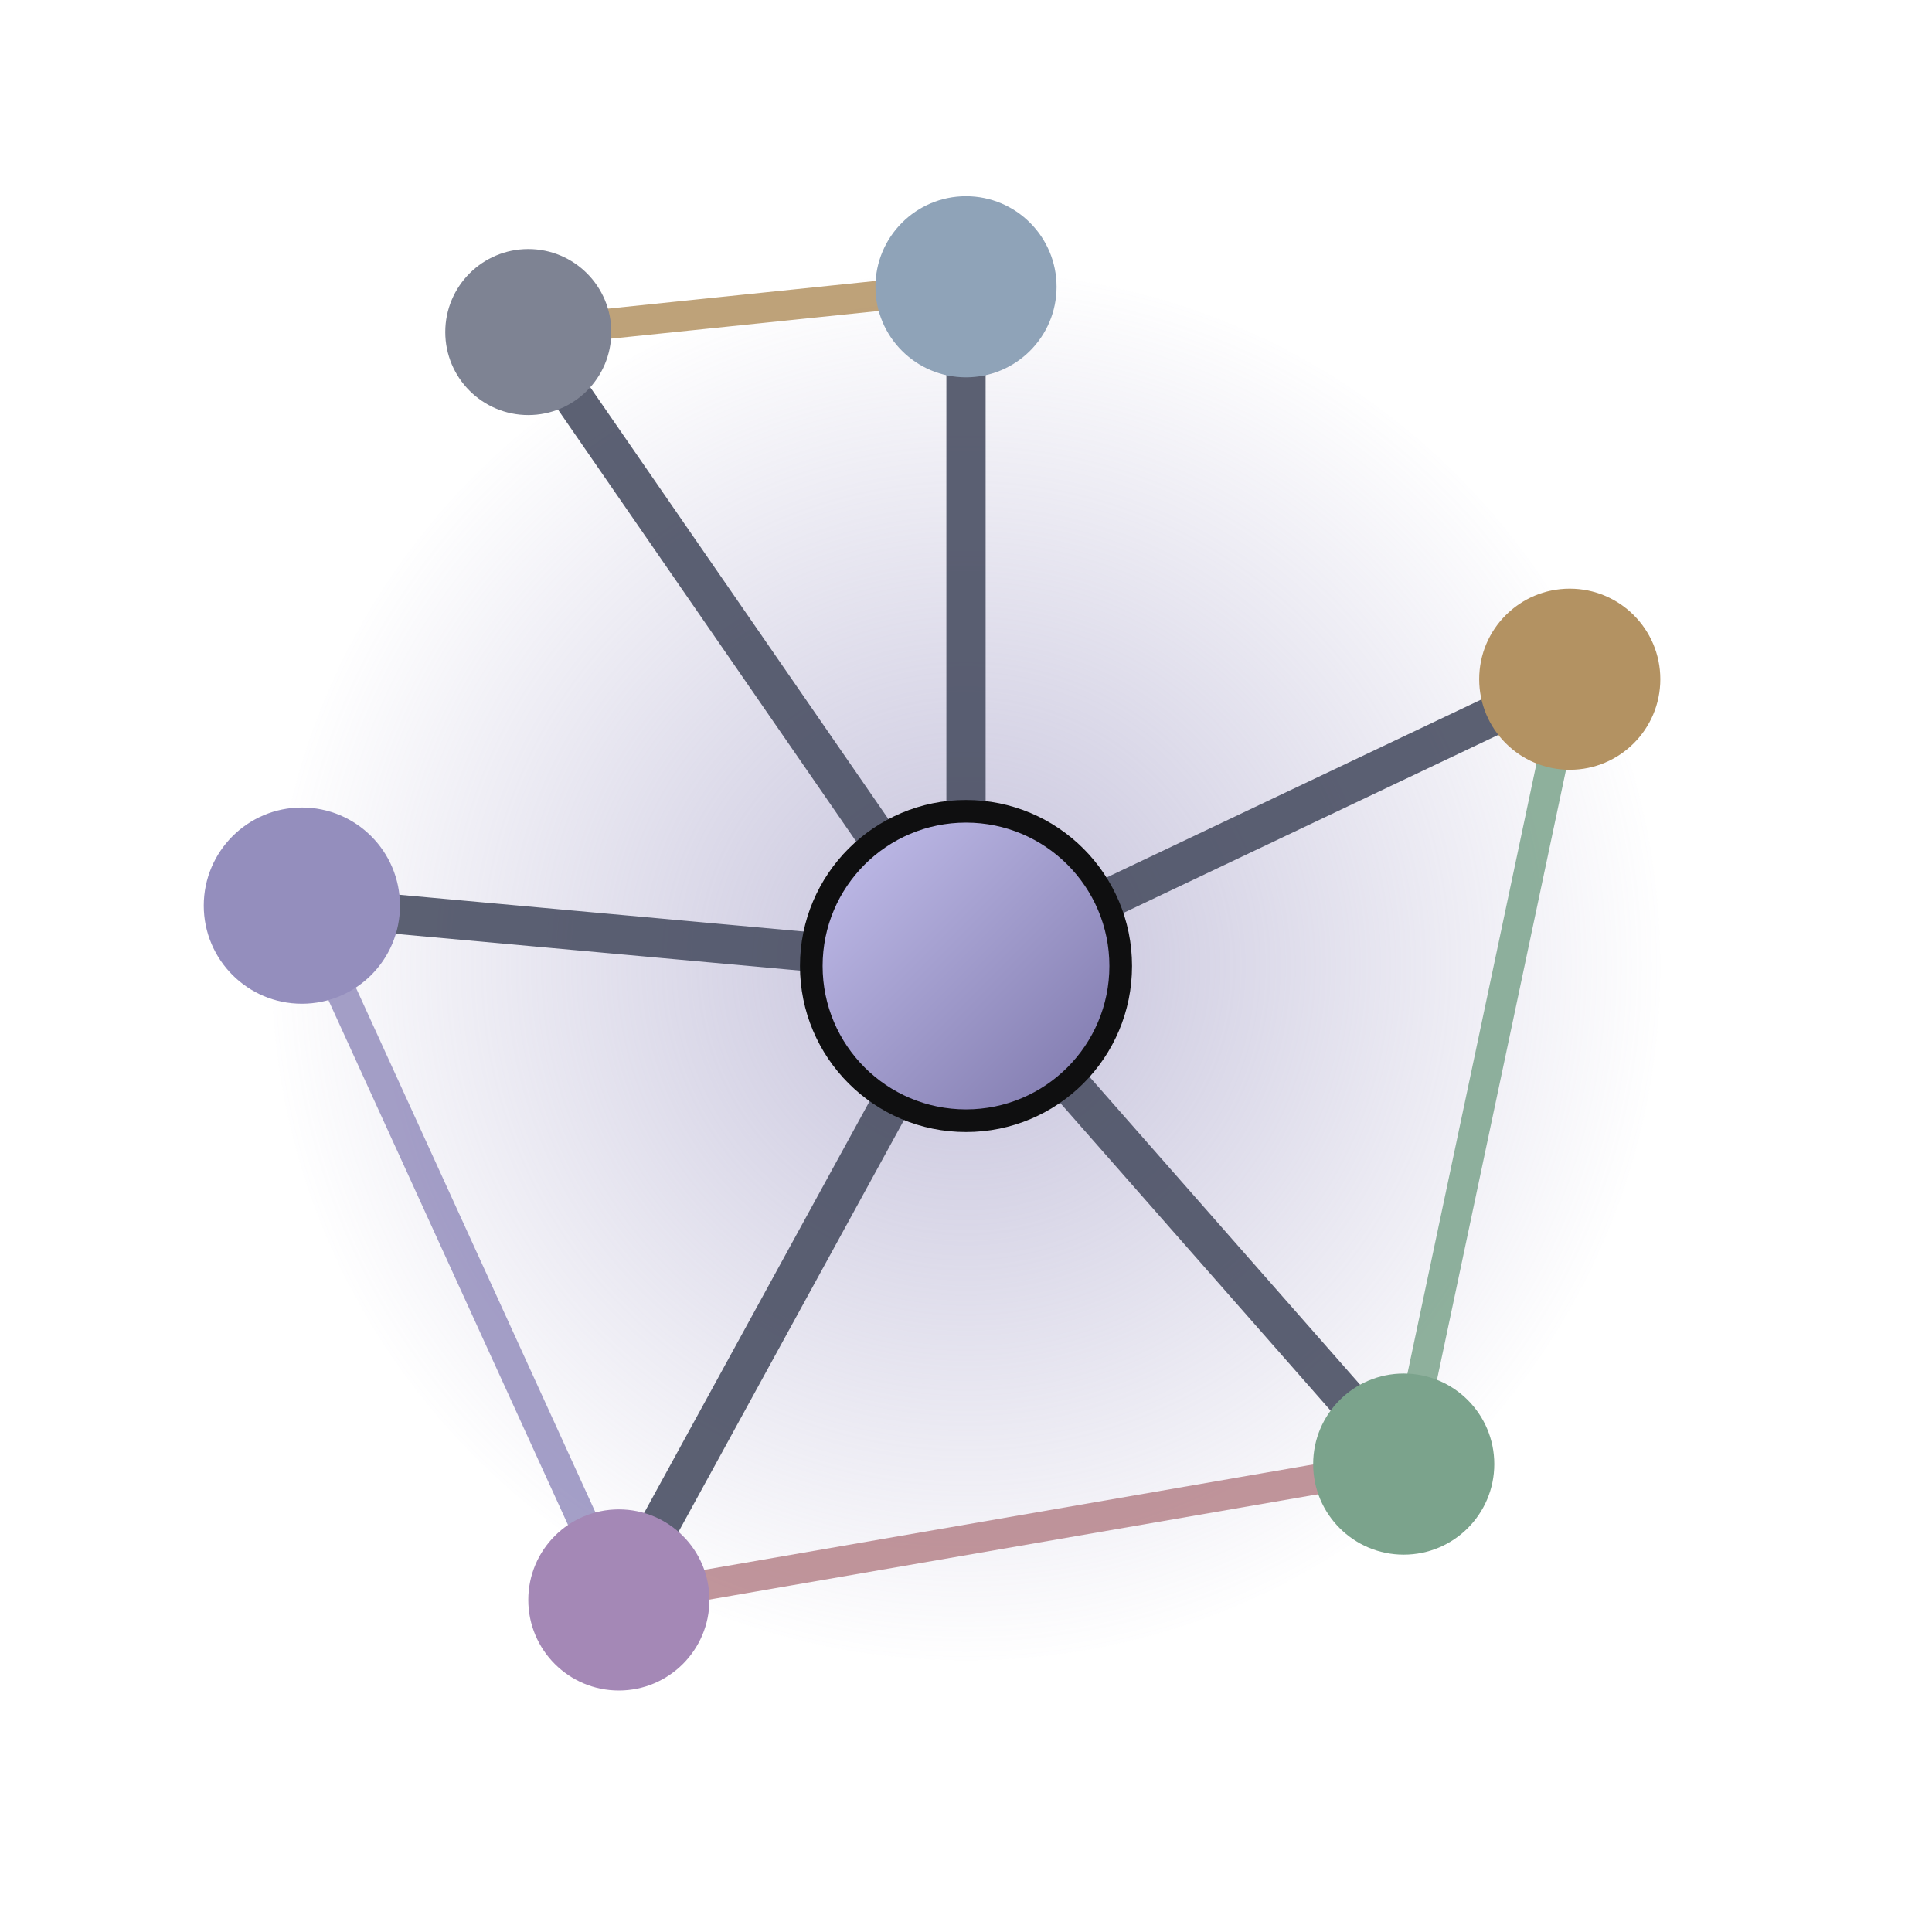
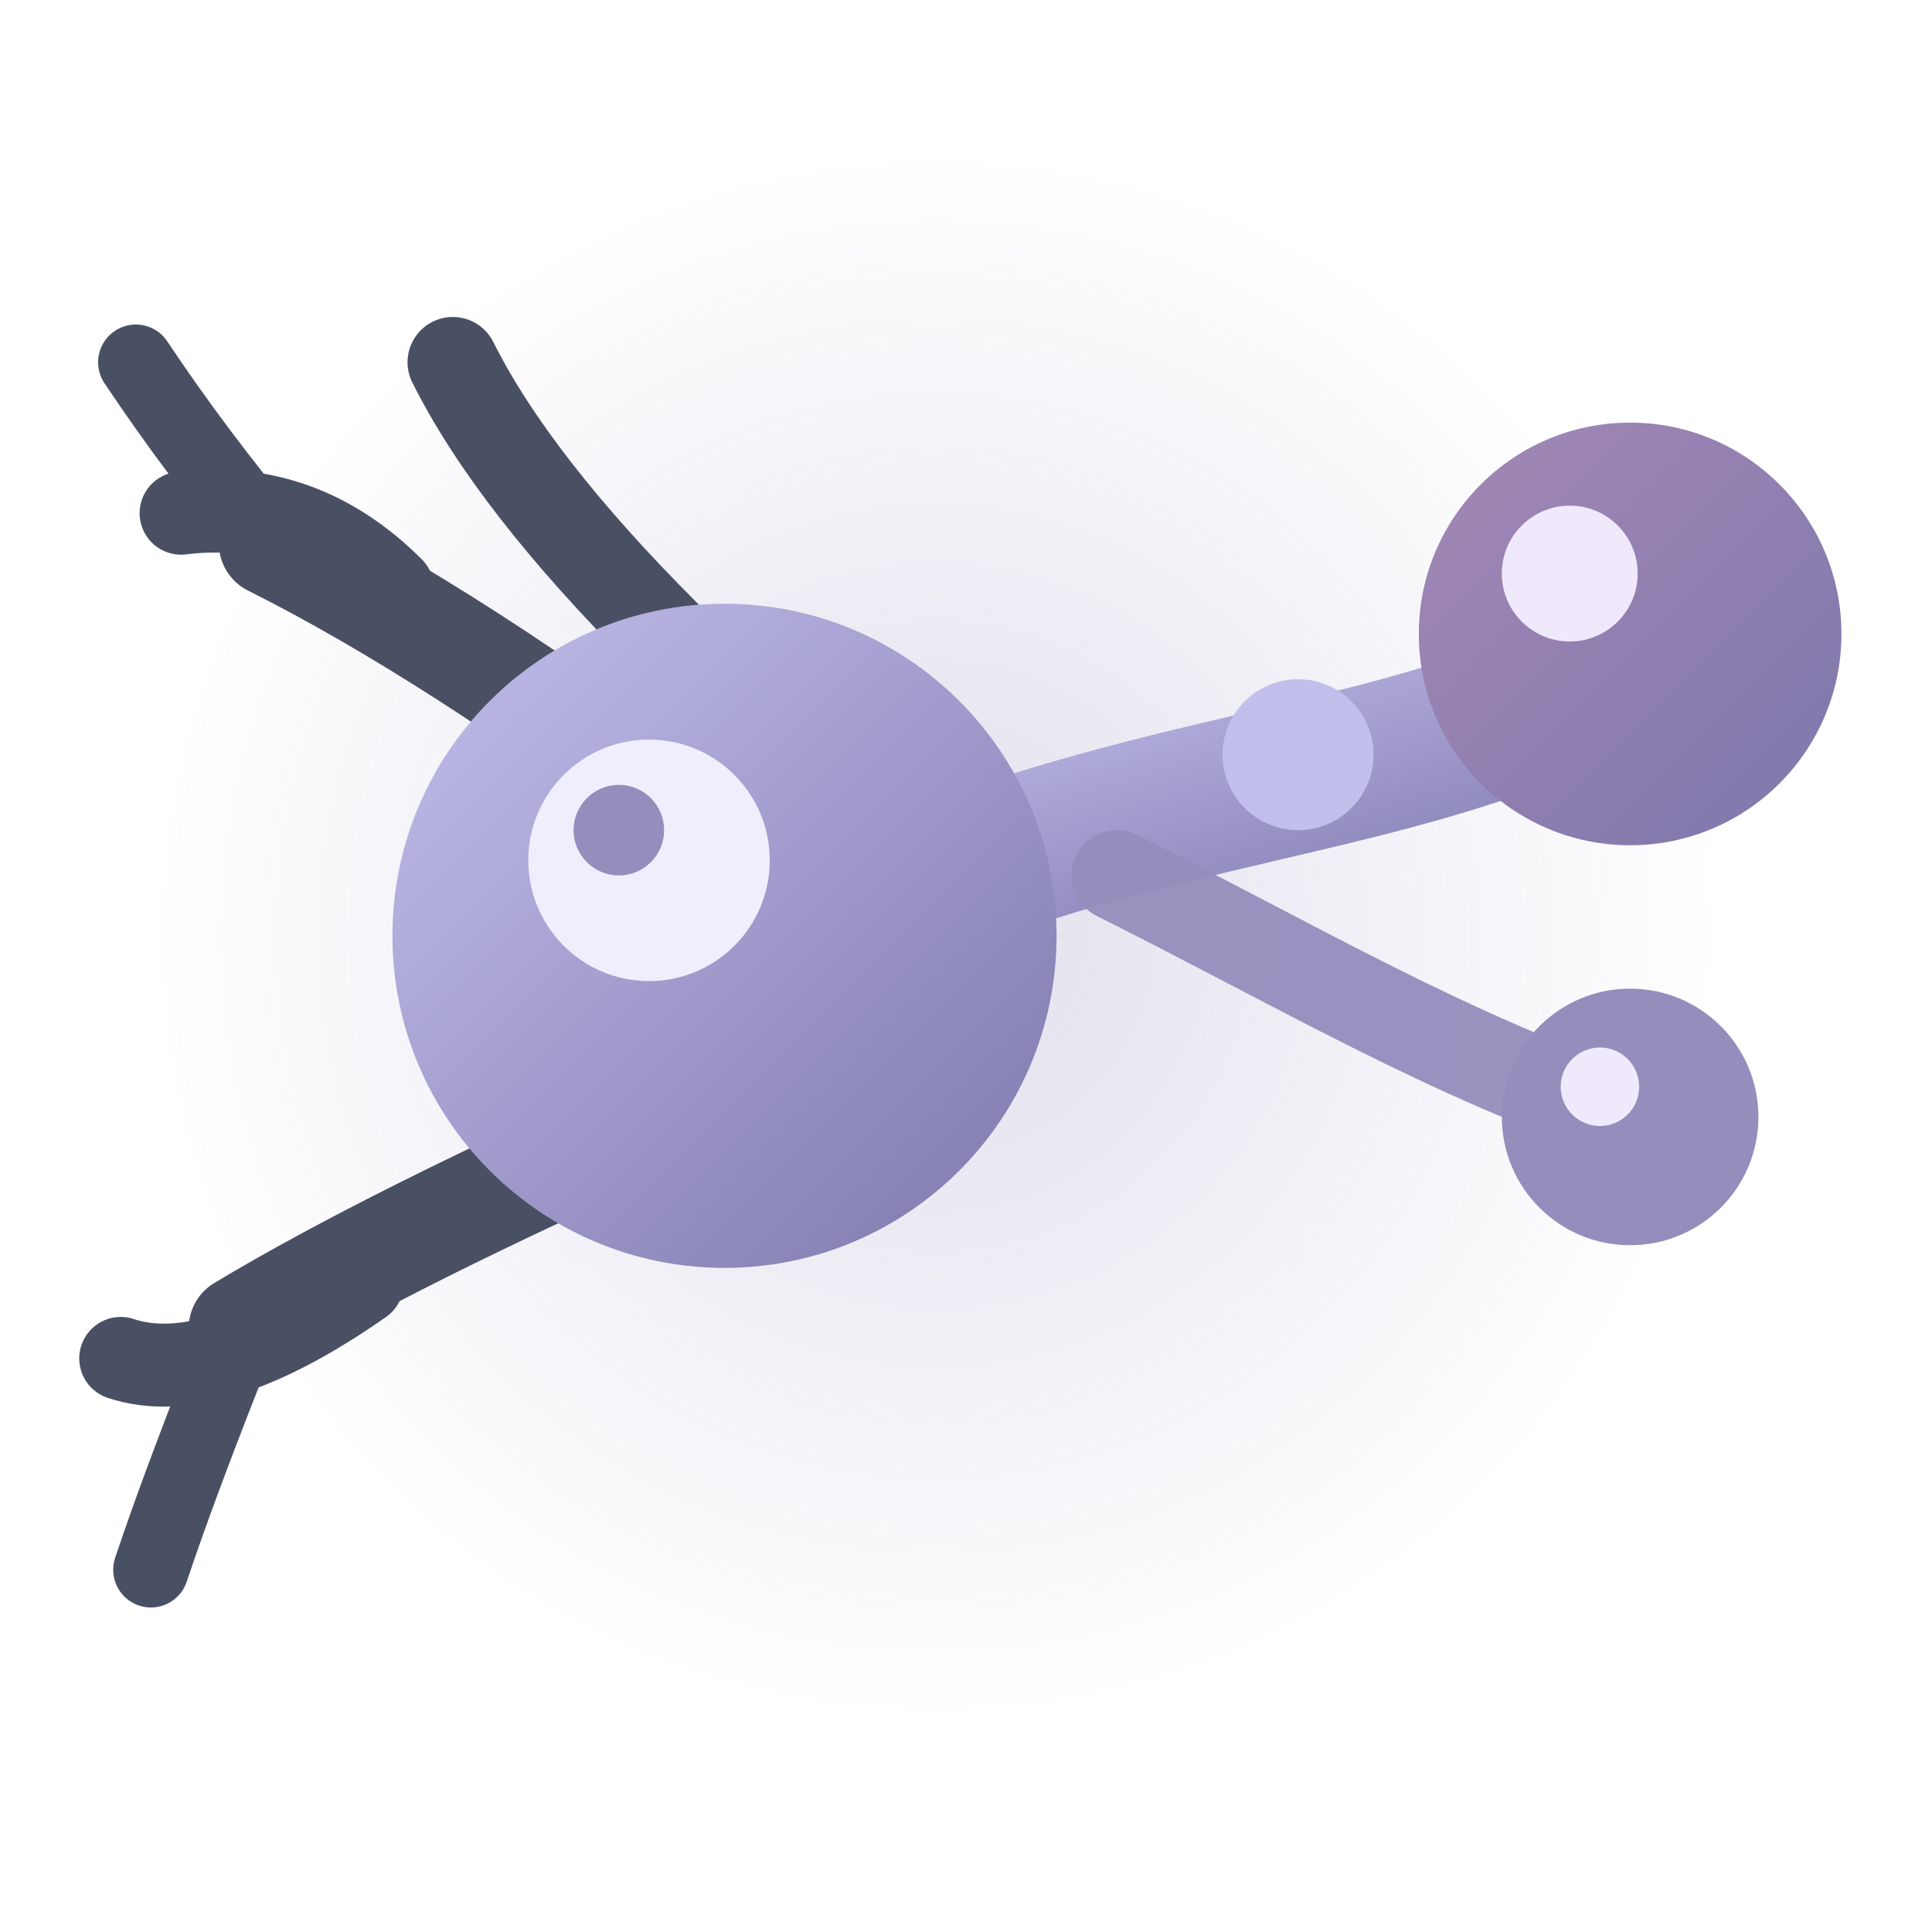
- <svg xmlns="http://www.w3.org/2000/svg" viewBox="0 0 128 128" width="128" height="128" role="img" aria-label="neoBrain graph mark">
+ <svg xmlns="http://www.w3.org/2000/svg" viewBox="0 0 128 128" width="128" height="128" role="img" aria-label="neoBrain — a neuron passing memory across a synapse">
  <defs>
-     <linearGradient id="nb-accent" x1="0" y1="0" x2="1" y2="1">
-       <stop offset="0" stop-color="#c3bfec" />
-       <stop offset="1" stop-color="#7d77ab" />
+     <linearGradient id="nb-soma" x1="0" y1="0" x2="1" y2="1">
+       <stop offset="0%" stop-color="#c3bfec" />
+       <stop offset="100%" stop-color="#7d77ab" />
    </linearGradient>
-     <radialGradient id="nb-glow" cx="0.5" cy="0.5" r="0.5">
-       <stop offset="0" stop-color="#948ebd" stop-opacity="0.55" />
-       <stop offset="1" stop-color="#948ebd" stop-opacity="0" />
+     <linearGradient id="nb-term" x1="0" y1="0" x2="1" y2="1">
+       <stop offset="0%" stop-color="#a488b6" />
+       <stop offset="100%" stop-color="#7d77ab" />
+     </linearGradient>
+     <radialGradient id="nb-glow" cx="50%" cy="50%" r="50%">
+       <stop offset="0%" stop-color="#948ebd" stop-opacity="0.28" />
+       <stop offset="100%" stop-color="#948ebd" stop-opacity="0" />
    </radialGradient>
  </defs>
-   <circle cx="64" cy="64" r="46" fill="url(#nb-glow)" />
-   <g fill="none" stroke="#4a5064" stroke-width="2.6" stroke-linecap="round" opacity="0.9">
-     <path d="M64 64 L64 19" />
-     <path d="M64 64 L104 45" />
-     <path d="M64 64 L93 97" />
-     <path d="M64 64 L41 106" />
-     <path d="M64 64 L20 60" />
-     <path d="M64 64 L35 22" />
+   <ellipse cx="62" cy="62" rx="52" ry="52" fill="url(#nb-glow)" />
+   <g fill="none" stroke="#4a5064" stroke-linecap="round" stroke-linejoin="round">
+     <path d="M 46 54 Q 30 42 18 36" stroke-width="7" />
+     <path d="M 26 39 Q 20 33 12 34" stroke-width="5.5" />
+     <path d="M 18 36 Q 13 30 9 24" stroke-width="5" />
+     <path d="M 44 74 Q 26 82 16 88" stroke-width="7" />
+     <path d="M 24 85 Q 14 92 8 90" stroke-width="5.5" />
+     <path d="M 16 88 Q 12 98 10 104" stroke-width="5" />
+     <path d="M 44 42 Q 34 32 30 24" stroke-width="6" />
  </g>
-   <g fill="none" stroke-width="2" stroke-linecap="round" opacity="0.85">
-     <path d="M35 22 L64 19" stroke="#b39262" />
-     <path d="M104 45 L93 97" stroke="#7ba38c" />
-     <path d="M20 60 L41 106" stroke="#948ebd" />
-     <path d="M41 106 L93 97" stroke="#b5828a" />
-   </g>
-   <circle cx="64" cy="19" r="6" fill="#8fa3b8" />
-   <circle cx="104" cy="45" r="6" fill="#b39262" />
-   <circle cx="93" cy="97" r="6" fill="#7ba38c" />
-   <circle cx="41" cy="106" r="6" fill="#a488b6" />
-   <circle cx="20" cy="60" r="6.5" fill="#948ebd" />
-   <circle cx="35" cy="22" r="5.5" fill="#7e8393" />
-   <circle cx="64" cy="64" r="11" fill="#0f0f10" />
-   <circle cx="64" cy="64" r="9.5" fill="url(#nb-accent)" />
+   <path d="M 58 60 C 76 52, 92 52, 106 45" fill="none" stroke="url(#nb-soma)" stroke-width="10" stroke-linecap="round" />
+   <path d="M 74 58 C 86 64, 96 70, 108 74" fill="none" stroke="#948ebd" stroke-width="6" stroke-linecap="round" opacity="0.95" />
+   <circle cx="48" cy="62" r="22" fill="url(#nb-soma)" />
+   <circle cx="43" cy="57" r="8" fill="#f0eefd" />
+   <circle cx="41" cy="55" r="3" fill="#948ebd" />
+   <circle cx="108" cy="42" r="14" fill="url(#nb-term)" />
+   <circle cx="104" cy="38" r="4.5" fill="#efe9fb" />
+   <circle cx="108" cy="74" r="8.5" fill="#948ebd" />
+   <circle cx="106" cy="72" r="2.6" fill="#efe9fb" />
+   <circle cx="86" cy="50" r="5" fill="#c3bfec" />
</svg>
